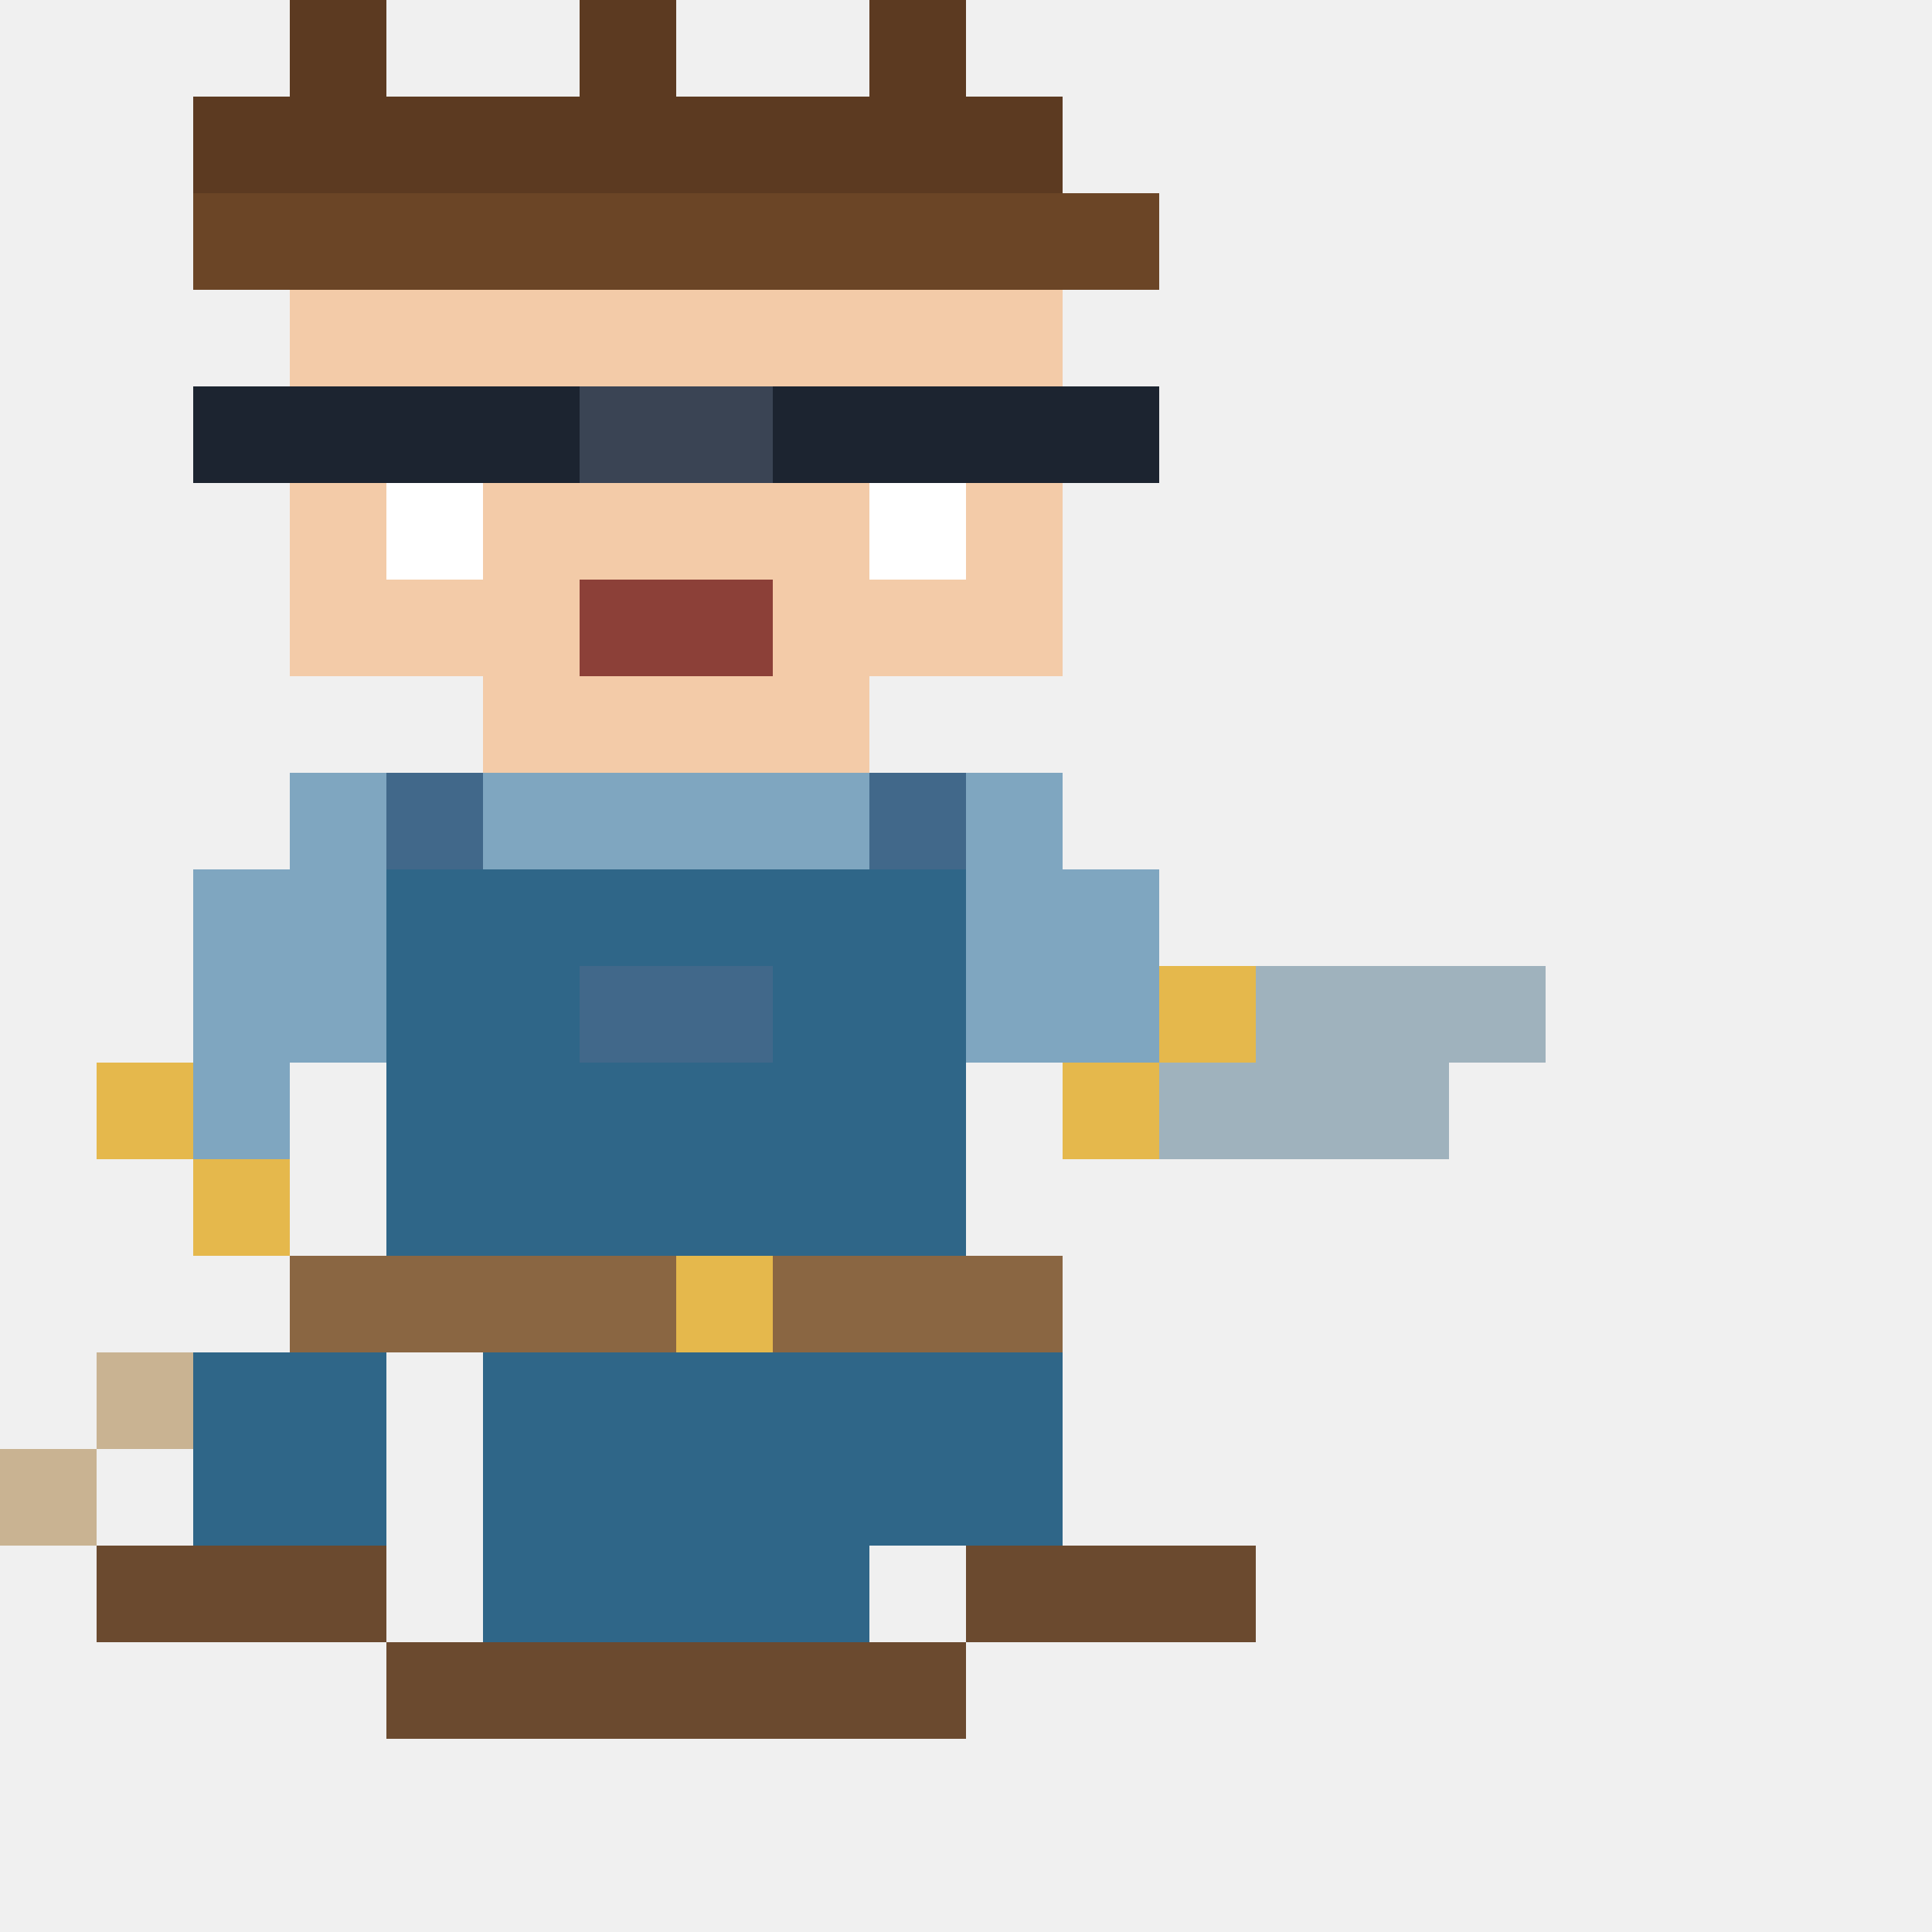
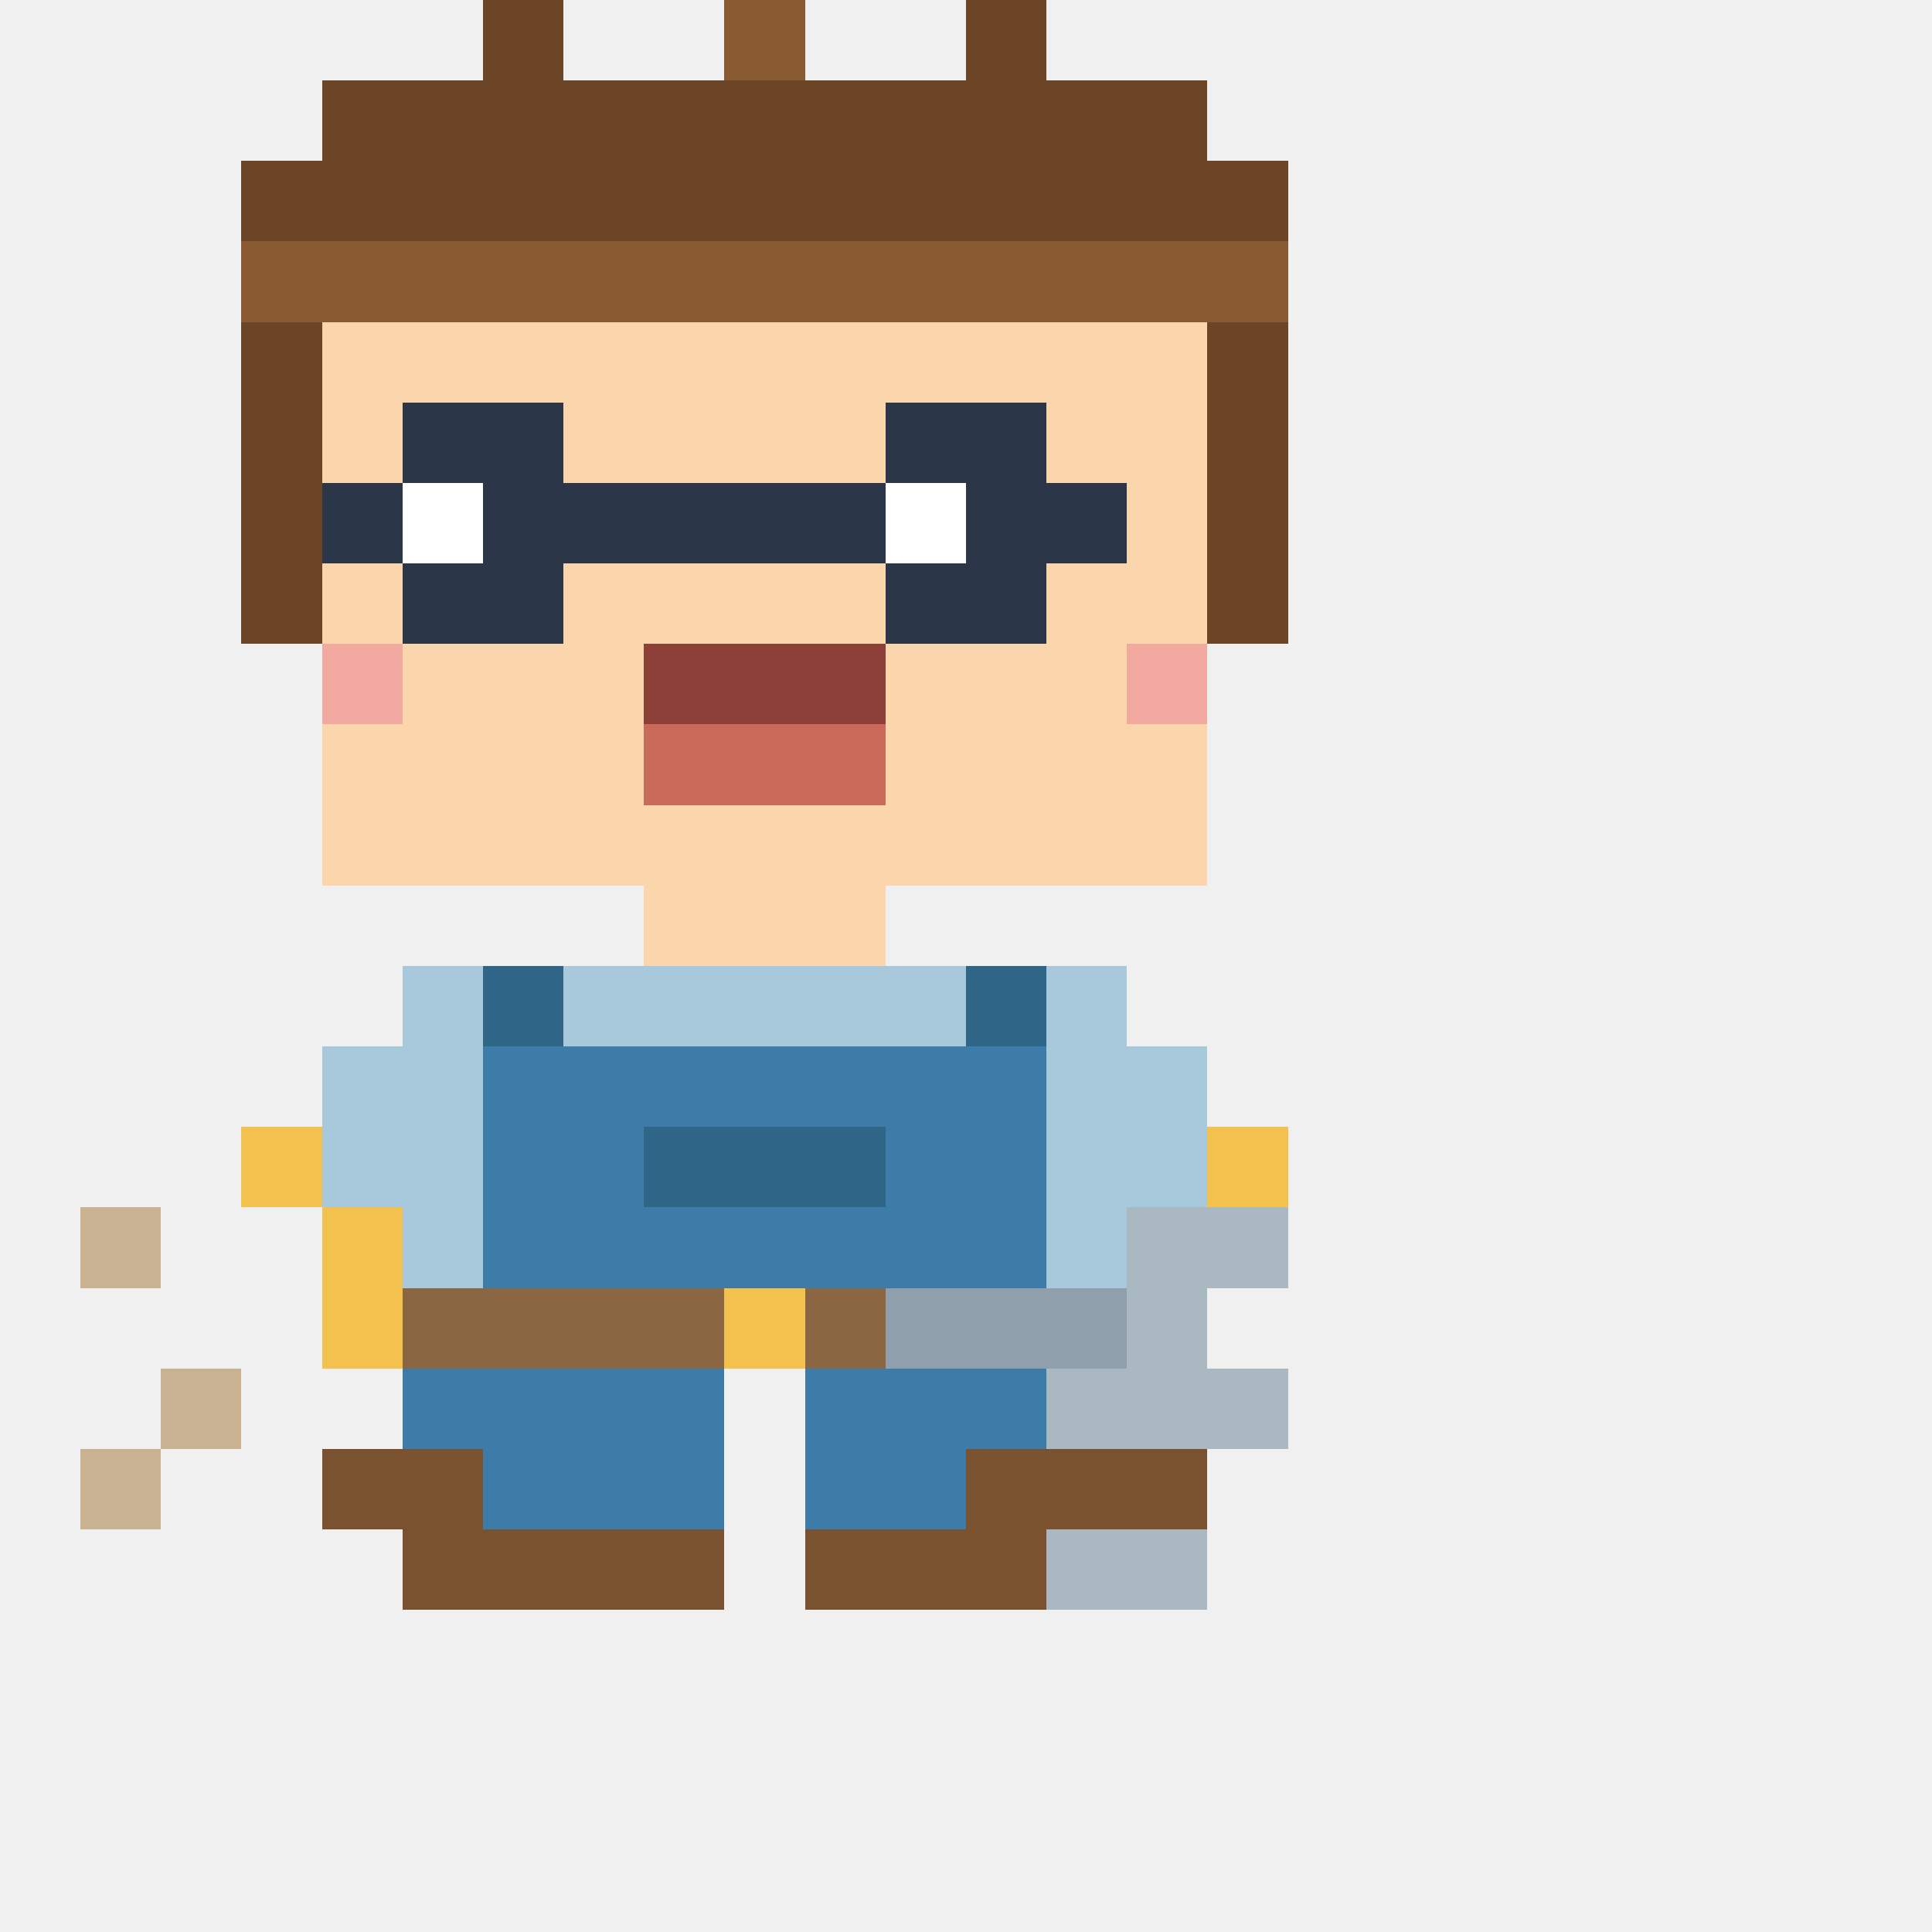
- <svg xmlns="http://www.w3.org/2000/svg" viewBox="0 0 20 20" width="240" height="240" role="img" aria-label="Felix — dashing" shape-rendering="crispEdges">
+ <svg xmlns="http://www.w3.org/2000/svg" viewBox="0 0 24 24" width="240" height="240" role="img" aria-label="Felix — dashing over" shape-rendering="crispEdges">
  <defs>
-     <g id="felixTop">
-       <rect x="3" y="0" width="1" height="1" fill="#5C3A21" />
-       <rect x="6" y="0" width="1" height="1" fill="#5C3A21" />
-       <rect x="9" y="0" width="1" height="1" fill="#5C3A21" />
-       <rect x="2" y="1" width="9" height="1" fill="#5C3A21" />
-       <rect x="2" y="2" width="10" height="1" fill="#6B4526" />
-       <rect x="3" y="3" width="8" height="1" fill="#F3CBA8" />
-       <rect x="2" y="4" width="1" height="1" fill="#1C2430" />
-       <rect x="3" y="4" width="3" height="1" fill="#1C2430" />
-       <rect x="6" y="4" width="2" height="1" fill="#3A4454" />
-       <rect x="8" y="4" width="3" height="1" fill="#1C2430" />
-       <rect x="11" y="4" width="1" height="1" fill="#1C2430" />
-       <rect x="3" y="5" width="8" height="1" fill="#F3CBA8" />
-       <rect x="4" y="5" width="1" height="1" fill="#FFFFFF" />
-       <rect x="9" y="5" width="1" height="1" fill="#FFFFFF" />
-       <rect x="3" y="6" width="8" height="1" fill="#F3CBA8" />
-       <rect x="6" y="6" width="2" height="1" fill="#8C4038" />
-       <rect x="5" y="7" width="4" height="1" fill="#F3CBA8" />
-       <rect x="3" y="8" width="8" height="1" fill="#7FA6C0" />
-       <rect x="4" y="8" width="1" height="1" fill="#41688A" />
-       <rect x="9" y="8" width="1" height="1" fill="#41688A" />
-       <rect x="3" y="9" width="1" height="2" fill="#7FA6C0" />
-       <rect x="10" y="9" width="1" height="2" fill="#7FA6C0" />
-       <rect x="4" y="9" width="6" height="4" fill="#2F6688" />
-       <rect x="6" y="10" width="2" height="1" fill="#41688A" />
-       <rect x="3" y="13" width="8" height="1" fill="#8A6642" />
-       <rect x="7" y="13" width="1" height="1" fill="#E5B84C" />
+     <g id="fwHead">
+       <rect x="6" y="0" width="1" height="1" fill="#6B4526" />
+       <rect x="9" y="0" width="1" height="1" fill="#8A5A32" />
+       <rect x="12" y="0" width="1" height="1" fill="#6B4526" />
+       <rect x="4" y="1" width="11" height="1" fill="#6B4526" />
+       <rect x="3" y="2" width="13" height="1" fill="#6B4526" />
+       <rect x="3" y="3" width="13" height="1" fill="#8A5A32" />
+       <rect x="3" y="4" width="1" height="4" fill="#6B4526" />
+       <rect x="15" y="4" width="1" height="4" fill="#6B4526" />
+       <rect x="4" y="4" width="11" height="7" fill="#FBD6AC" />
+       <rect x="5" y="5" width="2" height="1" fill="#2B3648" />
+       <rect x="11" y="5" width="2" height="1" fill="#2B3648" />
+       <rect x="4" y="6" width="1" height="1" fill="#2B3648" />
+       <rect x="7" y="6" width="1" height="1" fill="#2B3648" />
+       <rect x="10" y="6" width="1" height="1" fill="#2B3648" />
+       <rect x="13" y="6" width="1" height="1" fill="#2B3648" />
+       <rect x="8" y="6" width="2" height="1" fill="#2B3648" />
+       <rect x="5" y="7" width="2" height="1" fill="#2B3648" />
+       <rect x="11" y="7" width="2" height="1" fill="#2B3648" />
+       <rect x="5" y="6" width="2" height="1" fill="#FFFFFF" />
+       <rect x="11" y="6" width="2" height="1" fill="#FFFFFF" />
+       <rect x="6" y="6" width="1" height="1" fill="#2B3648" />
+       <rect x="12" y="6" width="1" height="1" fill="#2B3648" />
+       <rect x="4" y="8" width="1" height="1" fill="#F2A9A0" />
+       <rect x="14" y="8" width="1" height="1" fill="#F2A9A0" />
+       <rect x="8" y="8" width="3" height="1" fill="#8C4038" />
+       <rect x="8" y="9" width="3" height="1" fill="#C96A5A" />
+     </g>
+     <g id="fwTorso">
+       <rect x="8" y="11" width="3" height="1" fill="#FBD6AC" />
+       <rect x="5" y="12" width="9" height="1" fill="#A8C8DC" />
+       <rect x="6" y="12" width="1" height="1" fill="#2F6688" />
+       <rect x="12" y="12" width="1" height="1" fill="#2F6688" />
+       <rect x="5" y="13" width="1" height="3" fill="#A8C8DC" />
+       <rect x="13" y="13" width="1" height="3" fill="#A8C8DC" />
+       <rect x="6" y="13" width="7" height="3" fill="#3D7BA8" />
+       <rect x="8" y="14" width="3" height="1" fill="#2F6688" />
+       <rect x="5" y="16" width="9" height="1" fill="#8A6642" />
+       <rect x="9" y="16" width="1" height="1" fill="#F2C14E" />
+     </g>
+     <g id="fwWrench">
+       <rect x="0" y="0" width="1" height="1" fill="#AAB8C2" />
+       <rect x="2" y="0" width="1" height="1" fill="#AAB8C2" />
+       <rect x="0" y="1" width="3" height="1" fill="#AAB8C2" />
+       <rect x="1" y="2" width="1" height="3" fill="#8FA0AC" />
    </g>
  </defs>
-   <g style="animation:px-swapA .3s steps(1) infinite">
-     <use href="#felixTop" />
-     <rect x="2" y="9" width="1" height="2" fill="#7FA6C0" />
-     <rect x="1" y="11" width="1" height="1" fill="#E5B84C" />
-     <rect x="11" y="9" width="1" height="1" fill="#7FA6C0" />
-     <rect x="12" y="10" width="1" height="1" fill="#E5B84C" />
-     <rect x="13" y="10" width="3" height="1" fill="#9FB2BD" />
-     <rect x="2" y="14" width="2" height="2" fill="#2F6688" />
-     <rect x="1" y="16" width="3" height="1" fill="#6B4A2F" />
-     <rect x="9" y="14" width="2" height="2" fill="#2F6688" />
-     <rect x="10" y="16" width="3" height="1" fill="#6B4A2F" />
+   <g style="animation:px-f1 .4s steps(1) infinite">
+     <use href="#fwHead" />
+     <use href="#fwTorso" />
+     <rect x="4" y="13" width="1" height="2" fill="#A8C8DC" />
+     <rect x="3" y="14" width="1" height="1" fill="#F2C14E" />
+     <rect x="14" y="13" width="1" height="2" fill="#A8C8DC" />
+     <rect x="14" y="15" width="1" height="1" fill="#F2C14E" />
+     <g transform="translate(15 16) rotate(90)">
+       <use href="#fwWrench" />
+     </g>
+     <rect x="11" y="17" width="2" height="2" fill="#3D7BA8" />
+     <rect x="11" y="19" width="3" height="1" fill="#7A5230" />
+     <rect x="5" y="17" width="2" height="1" fill="#3D7BA8" />
+     <rect x="4" y="18" width="3" height="1" fill="#7A5230" />
+     <rect x="1" y="18" width="1" height="1" fill="#C9B392" />
  </g>
-   <g style="animation:px-swapB .3s steps(1) infinite">
-     <use href="#felixTop" />
-     <rect x="2" y="9" width="1" height="3" fill="#7FA6C0" />
-     <rect x="2" y="12" width="1" height="1" fill="#E5B84C" />
-     <rect x="11" y="9" width="1" height="2" fill="#7FA6C0" />
-     <rect x="11" y="11" width="1" height="1" fill="#E5B84C" />
-     <rect x="12" y="11" width="3" height="1" fill="#9FB2BD" />
-     <rect x="5" y="14" width="2" height="3" fill="#2F6688" />
-     <rect x="4" y="17" width="3" height="1" fill="#6B4A2F" />
-     <rect x="7" y="14" width="2" height="3" fill="#2F6688" />
-     <rect x="7" y="17" width="3" height="1" fill="#6B4A2F" />
-     <rect x="0" y="15" width="1" height="1" fill="#C9B392" />
-     <rect x="1" y="14" width="1" height="1" fill="#C9B392" />
+   <g style="animation:px-f2 .4s steps(1) infinite">
+     <use href="#fwHead" />
+     <use href="#fwTorso" />
+     <rect x="4" y="13" width="1" height="3" fill="#A8C8DC" />
+     <rect x="4" y="16" width="1" height="1" fill="#F2C14E" />
+     <rect x="14" y="13" width="1" height="3" fill="#A8C8DC" />
+     <rect x="14" y="16" width="1" height="1" fill="#F2C14E" />
+     <g transform="translate(15 17) rotate(90)">
+       <use href="#fwWrench" />
+     </g>
+     <rect x="7" y="17" width="2" height="2" fill="#3D7BA8" />
+     <rect x="10" y="17" width="2" height="2" fill="#3D7BA8" />
+     <rect x="6" y="19" width="3" height="1" fill="#7A5230" />
+     <rect x="10" y="19" width="3" height="1" fill="#7A5230" />
+   </g>
+   <g style="animation:px-f3 .4s steps(1) infinite">
+     <use href="#fwHead" />
+     <use href="#fwTorso" />
+     <rect x="4" y="13" width="1" height="2" fill="#A8C8DC" />
+     <rect x="4" y="15" width="1" height="1" fill="#F2C14E" />
+     <rect x="14" y="13" width="1" height="2" fill="#A8C8DC" />
+     <rect x="15" y="14" width="1" height="1" fill="#F2C14E" />
+     <g transform="translate(16 15) rotate(90)">
+       <use href="#fwWrench" />
+     </g>
+     <rect x="6" y="17" width="2" height="2" fill="#3D7BA8" />
+     <rect x="5" y="19" width="3" height="1" fill="#7A5230" />
+     <rect x="11" y="17" width="2" height="1" fill="#3D7BA8" />
+     <rect x="12" y="18" width="3" height="1" fill="#7A5230" />
+     <rect x="2" y="17" width="1" height="1" fill="#C9B392" />
+     <rect x="1" y="15" width="1" height="1" fill="#C9B392" />
  </g>
</svg>
